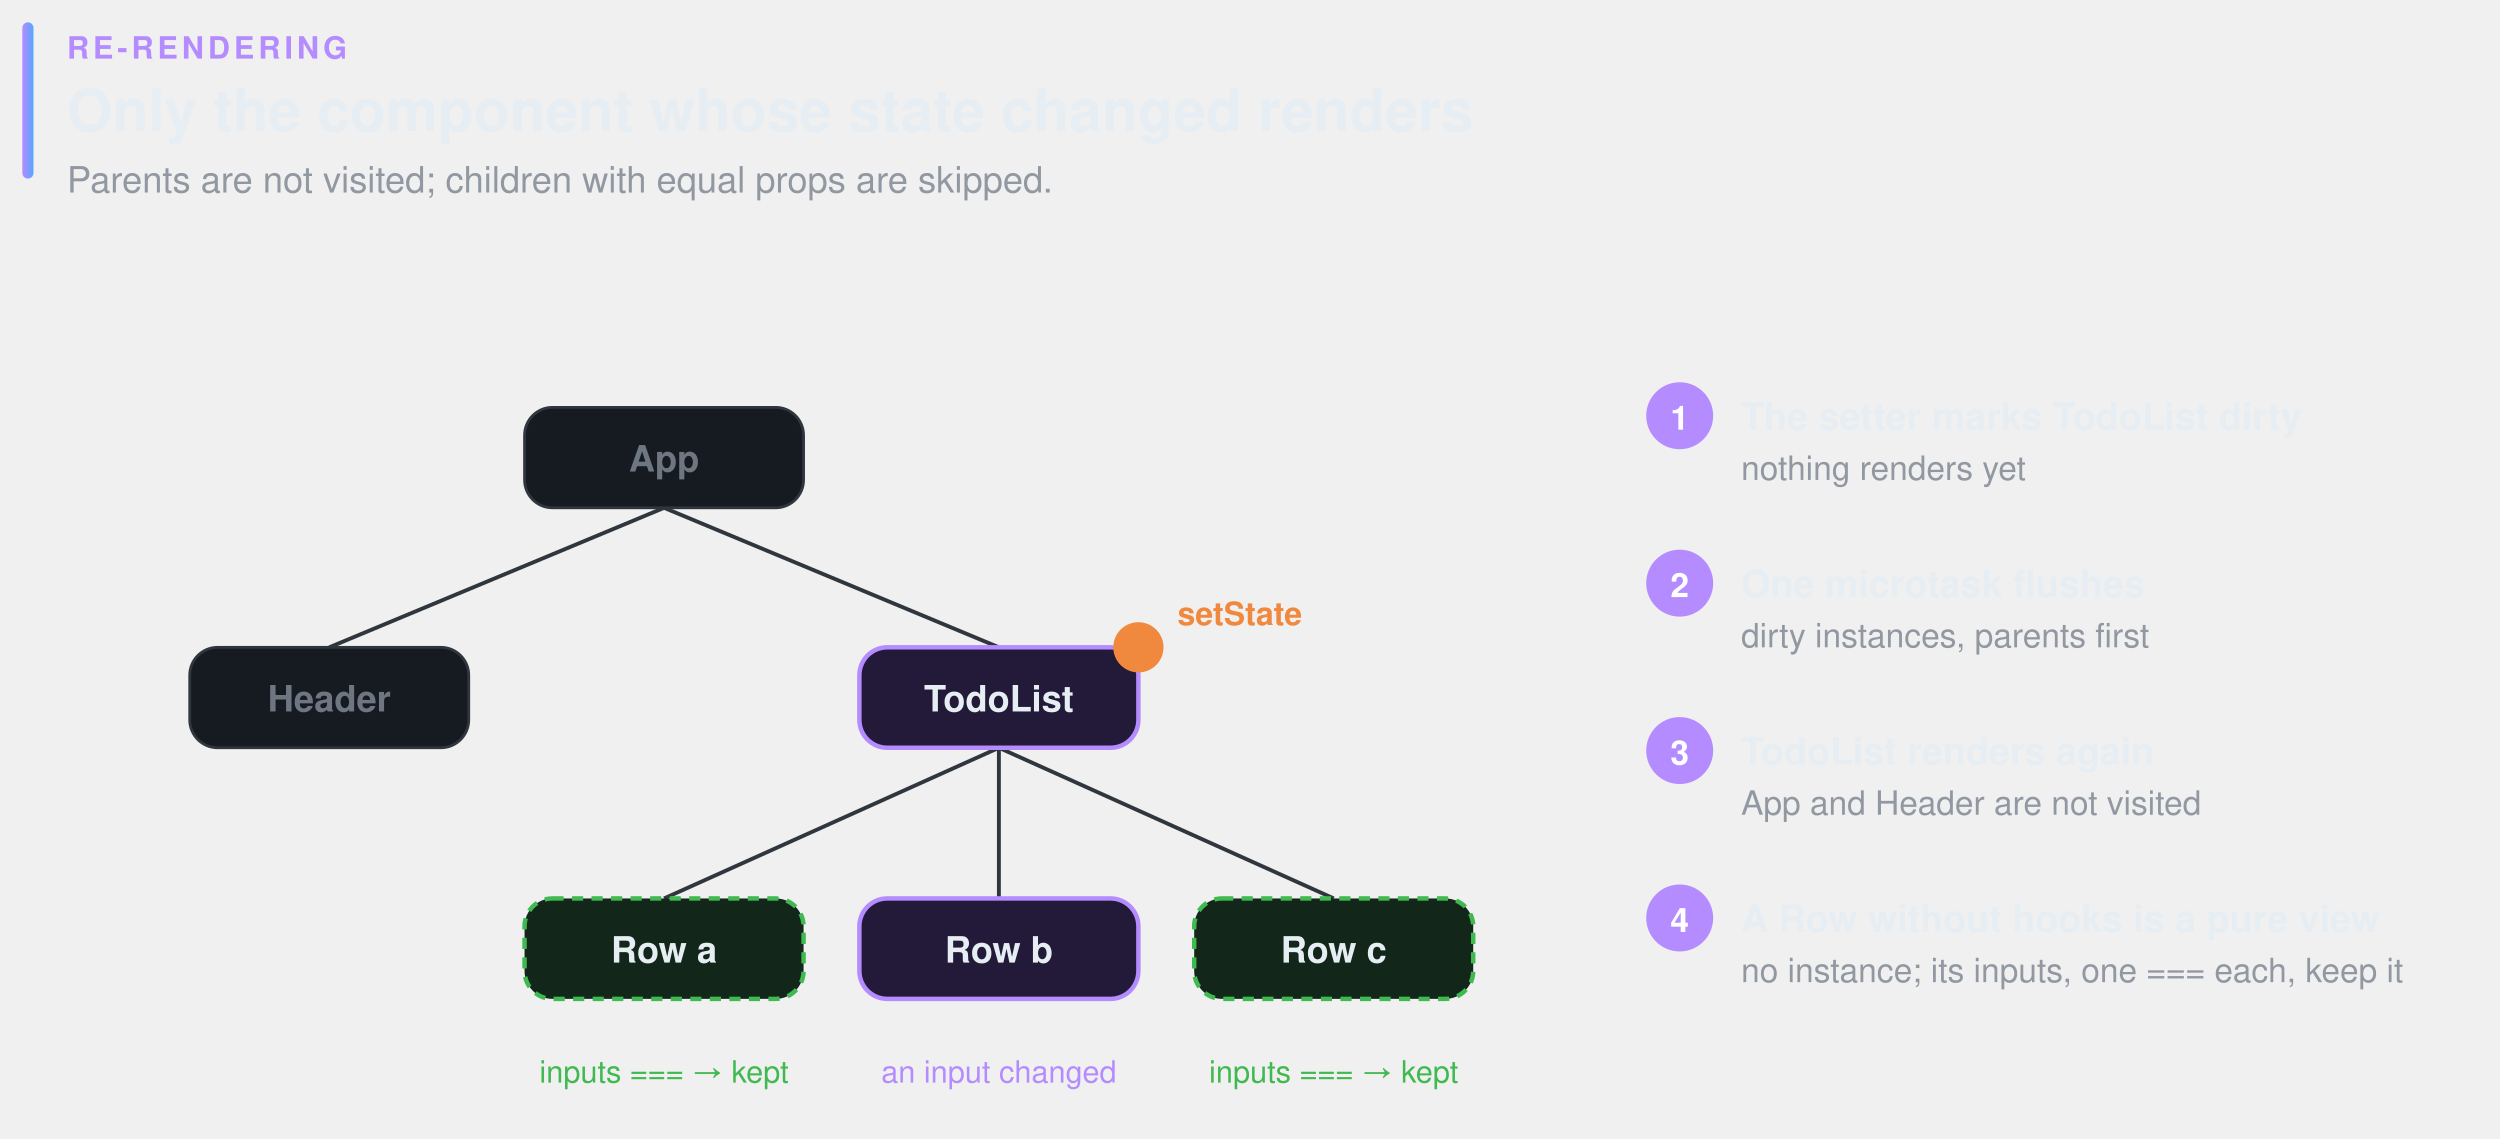
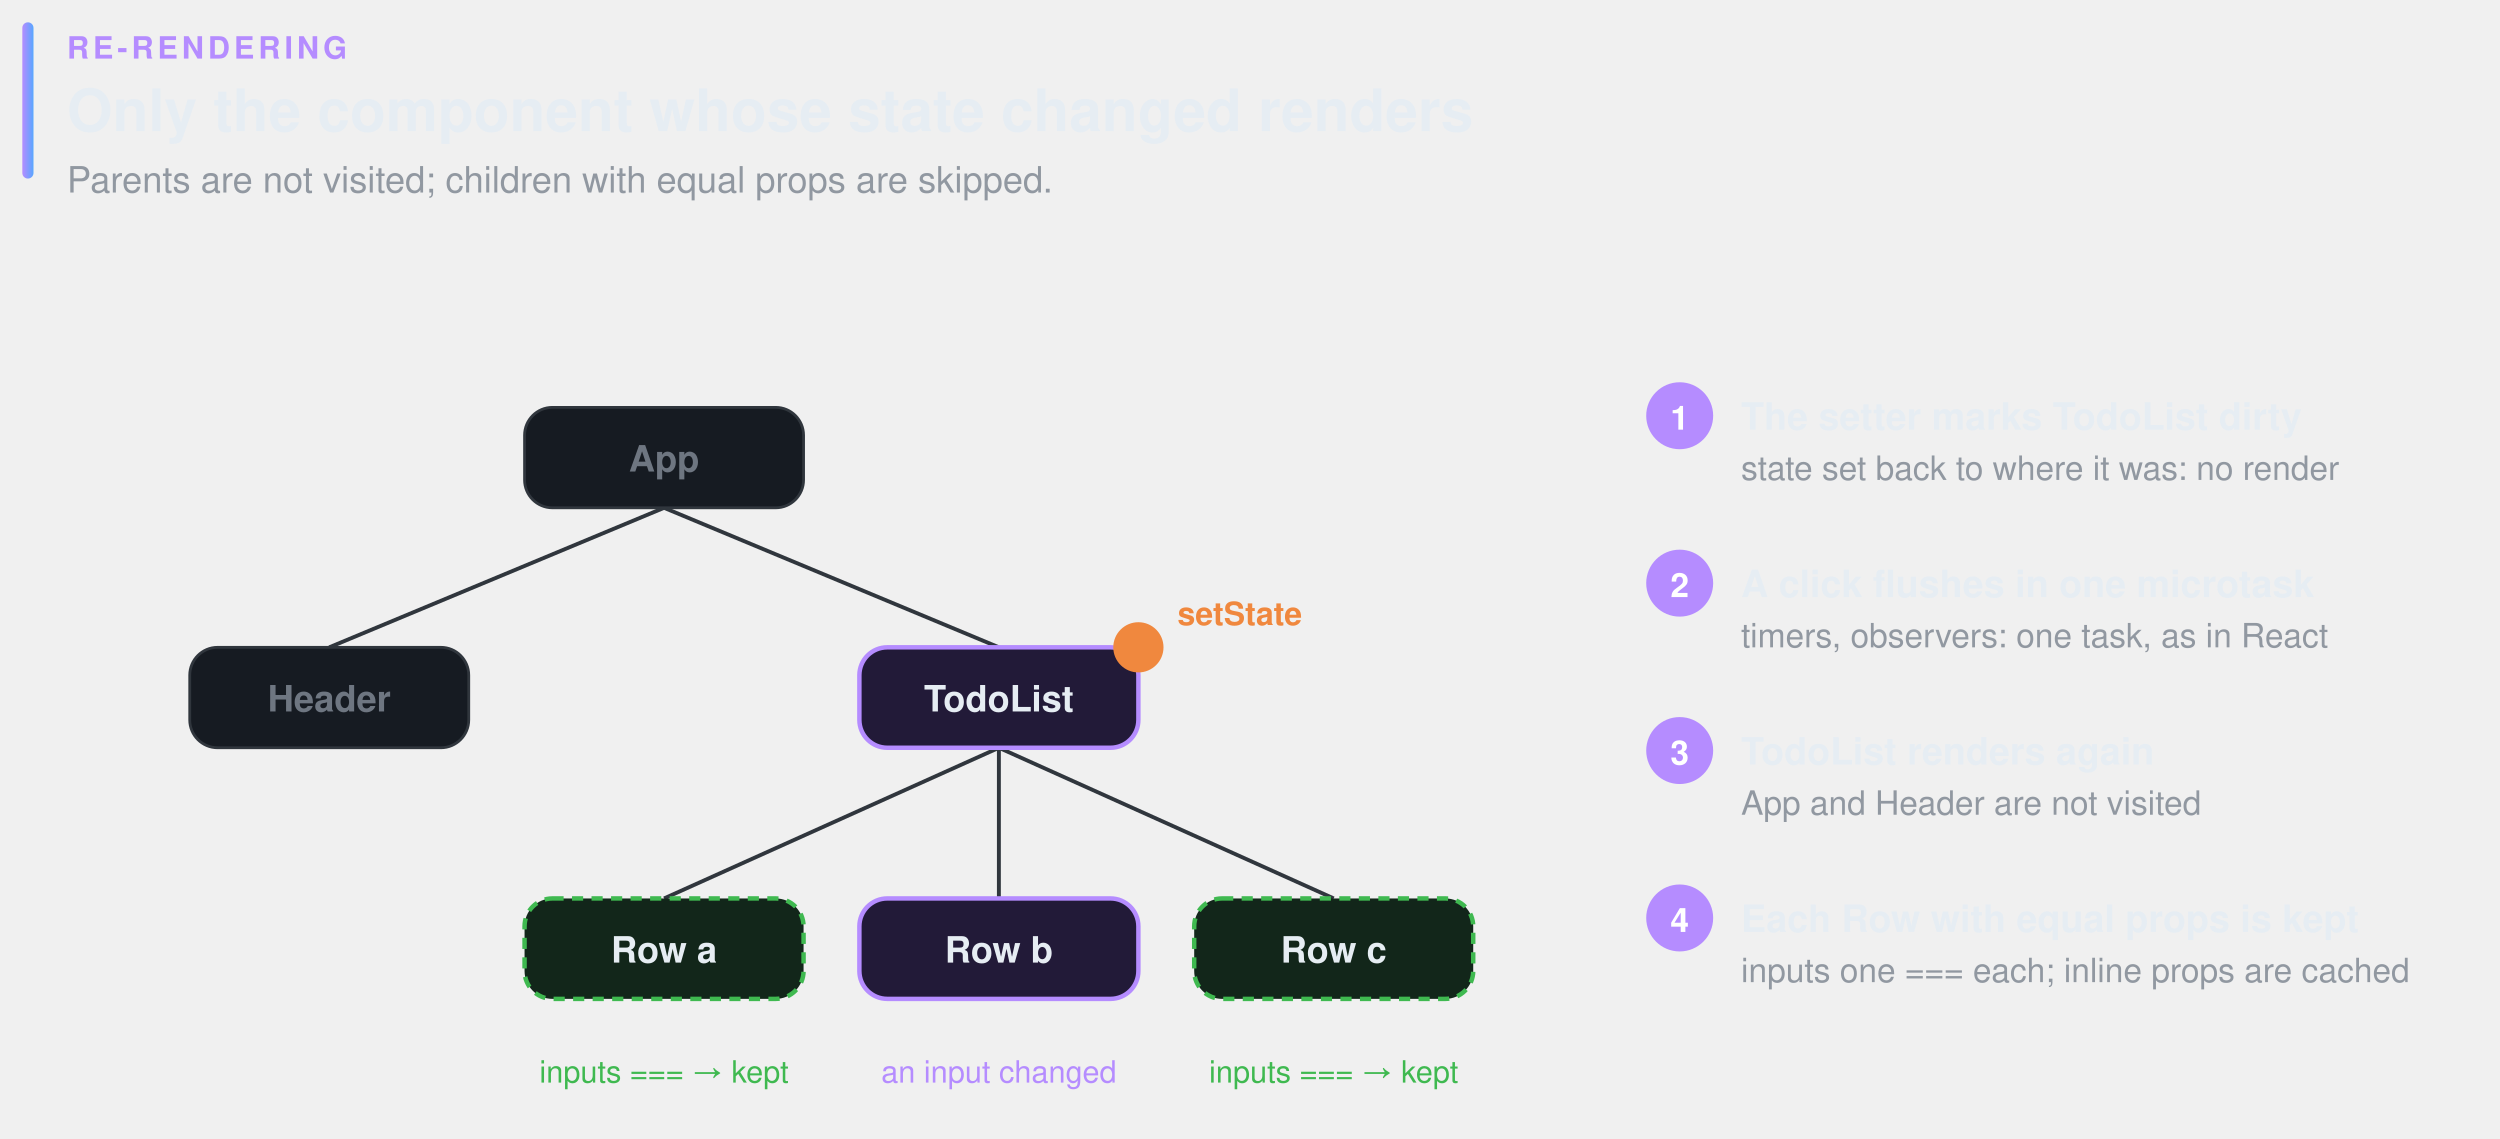
- <svg xmlns="http://www.w3.org/2000/svg" viewBox="-8 -8 896 408" width="896" height="408" role="img" aria-label="Only the component whose state changed renders. Parents are not visited; children with equal props are skipped. A state update in TodoList re-renders TodoList only; App and Header are not visited; Rows without hooks are pure views with no instance, kept while each of their inputs is physically equal">
+ <svg xmlns="http://www.w3.org/2000/svg" viewBox="-8 -8 896 408" width="896" height="408" role="img" aria-label="Only the component whose state changed renders. Parents are not visited; children with equal props are skipped. A state update in TodoList re-renders TodoList only. The setter marks it dirty, and state set back to its rendered value renders nothing; after a click one microtask flushes, while timers and observers batch into one task, as React's lanes do; App and Header are not visited; each Row is kept while each of its inputs is physically equal, and values written inline in its props are cached by what they capture">
  <style>text { font-family: -apple-system, BlinkMacSystemFont, 'Segoe UI', Helvetica, Arial, sans-serif; fill: #e6edf3; }.mono { font-family: ui-monospace, SFMono-Regular, Menlo, Consolas, monospace; white-space: pre; }.muted { fill: #9198a1; } .faint { fill: #6e7681; }.accent { fill: #b58cff; } .green { fill: #3fb950; }.orange { fill: #f0883e; } .blue { fill: #58a6ff; }.flow { stroke-dasharray: 6 8; animation: flow 1.1s linear infinite; }@keyframes flow { to { stroke-dashoffset: -28; } }.pulse { animation: pulse 2.2s ease-in-out infinite; }@keyframes pulse { 0%, 100% { opacity: 1; } 50% { opacity: 0.35; } }@media (prefers-reduced-motion: reduce) { .flow, .pulse { animation: none; } }</style>
  <defs>
    <marker id="arrow-muted" viewBox="0 0 10 10" refX="9" refY="5" markerWidth="7" markerHeight="7" orient="auto-start-reverse">
      <path d="M0,0 L10,5 L0,10 z" fill="#9198a1" />
    </marker>
    <marker id="arrow-accent" viewBox="0 0 10 10" refX="9" refY="5" markerWidth="7" markerHeight="7" orient="auto-start-reverse">
      <path d="M0,0 L10,5 L0,10 z" fill="#b58cff" />
    </marker>
    <marker id="arrow-green" viewBox="0 0 10 10" refX="9" refY="5" markerWidth="7" markerHeight="7" orient="auto-start-reverse">
      <path d="M0,0 L10,5 L0,10 z" fill="#3fb950" />
    </marker>
    <marker id="arrow-orange" viewBox="0 0 10 10" refX="9" refY="5" markerWidth="7" markerHeight="7" orient="auto-start-reverse">
      <path d="M0,0 L10,5 L0,10 z" fill="#f0883e" />
    </marker>
    <marker id="arrow-blue" viewBox="0 0 10 10" refX="9" refY="5" markerWidth="7" markerHeight="7" orient="auto-start-reverse">
      <path d="M0,0 L10,5 L0,10 z" fill="#58a6ff" />
    </marker>
    <filter id="lift" x="-5%" y="-5%" width="110%" height="125%">
      <feDropShadow dx="0" dy="2" stdDeviation="3" flood-color="#000000" flood-opacity="0.55" />
    </filter>
    <linearGradient id="glow" x1="0" y1="0" x2="1" y2="0">
      <stop offset="0" stop-color="#b58cff" />
      <stop offset="1" stop-color="#58a6ff" />
    </linearGradient>
  </defs>
  <rect x="0" y="0" width="4" height="56" rx="2" fill="url(#glow)" />
  <text letter-spacing="1.4" x="16" y="13" font-size="11" xml:space="preserve" class="accent" font-weight="800">RE-RENDERING</text>
  <text x="16" y="39" font-size="21" xml:space="preserve" font-weight="800">Only the component whose state changed renders</text>
  <text x="16" y="61" font-size="13" xml:space="preserve" class="muted">Parents are not visited; children with equal props are skipped.</text>
  <line x1="0" y1="76" x2="880" y2="76" stroke="url(#glow)" stroke-width="1.2" opacity="0.35" />
  <g transform="translate(0 92)">
    <line x1="230" y1="82" x2="110" y2="132" stroke="#30363d" stroke-width="1.4" />
    <line x1="230" y1="82" x2="350" y2="132" stroke="#30363d" stroke-width="1.4" />
    <line x1="350" y1="168" x2="230" y2="222" stroke="#30363d" stroke-width="1.4" />
    <line x1="350" y1="168" x2="350" y2="222" stroke="#30363d" stroke-width="1.4" />
    <line x1="350" y1="168" x2="470" y2="222" stroke="#30363d" stroke-width="1.4" />
    <rect x="180" y="46" width="100" height="36" rx="10" fill="#161b22" stroke="#30363d" stroke-width="1" />
    <text x="230" y="69" font-size="13" xml:space="preserve" class="faint" font-weight="600" text-anchor="middle">App</text>
    <rect x="60" y="132" width="100" height="36" rx="10" fill="#161b22" stroke="#30363d" stroke-width="1" />
    <text x="110" y="155" font-size="13" xml:space="preserve" class="faint" font-weight="600" text-anchor="middle">Header</text>
    <rect x="300" y="132" width="100" height="36" rx="10" fill="#221a38" stroke="#b58cff" stroke-width="1.6" />
    <text x="350" y="155" font-size="13" xml:space="preserve" font-weight="600" text-anchor="middle">TodoList</text>
    <rect x="180" y="222" width="100" height="36" rx="10" fill="#12261a" stroke="#3fb950" stroke-width="1.6" stroke-dasharray="4 3" />
    <text x="230" y="245" font-size="13" xml:space="preserve" font-weight="600" text-anchor="middle">Row a</text>
    <rect x="300" y="222" width="100" height="36" rx="10" fill="#221a38" stroke="#b58cff" stroke-width="1.6" />
    <text x="350" y="245" font-size="13" xml:space="preserve" font-weight="600" text-anchor="middle">Row b</text>
    <rect x="420" y="222" width="100" height="36" rx="10" fill="#12261a" stroke="#3fb950" stroke-width="1.6" stroke-dasharray="4 3" />
    <text x="470" y="245" font-size="13" xml:space="preserve" font-weight="600" text-anchor="middle">Row c</text>
    <circle cx="400" cy="132" r="9" fill="#f0883e" class="pulse" />
    <text x="414" y="124" font-size="11.5" xml:space="preserve" class="orange" font-weight="600">setState</text>
    <text x="230" y="288" font-size="11" xml:space="preserve" class="green" text-anchor="middle">inputs === → kept</text>
    <text x="470" y="288" font-size="11" xml:space="preserve" class="green" text-anchor="middle">inputs === → kept</text>
    <text x="350" y="288" font-size="11" xml:space="preserve" class="accent" text-anchor="middle">an input changed</text>
    <circle cx="594" cy="49" r="12" fill="#b58cff" />
    <text x="594" y="54" font-size="12" xml:space="preserve" style="fill:#ffffff" font-weight="700" text-anchor="middle">1</text>
    <text x="616" y="54" font-size="13.5" xml:space="preserve" font-weight="600">The setter marks TodoList dirty</text>
-     <text x="616" y="72" font-size="12" xml:space="preserve" class="muted">nothing renders yet</text>
+     <text x="616" y="72" font-size="12" xml:space="preserve" class="muted">state set back to where it was: no render</text>
    <circle cx="594" cy="109" r="12" fill="#b58cff" />
    <text x="594" y="114" font-size="12" xml:space="preserve" style="fill:#ffffff" font-weight="700" text-anchor="middle">2</text>
-     <text x="616" y="114" font-size="13.5" xml:space="preserve" font-weight="600">One microtask flushes</text>
-     <text x="616" y="132" font-size="12" xml:space="preserve" class="muted">dirty instances, parents first</text>
+     <text x="616" y="114" font-size="13.5" xml:space="preserve" font-weight="600">A click flushes in one microtask</text>
+     <text x="616" y="132" font-size="12" xml:space="preserve" class="muted">timers, observers: one task, as in React</text>
    <circle cx="594" cy="169" r="12" fill="#b58cff" />
    <text x="594" y="174" font-size="12" xml:space="preserve" style="fill:#ffffff" font-weight="700" text-anchor="middle">3</text>
    <text x="616" y="174" font-size="13.5" xml:space="preserve" font-weight="600">TodoList renders again</text>
    <text x="616" y="192" font-size="12" xml:space="preserve" class="muted">App and Header are not visited</text>
    <circle cx="594" cy="229" r="12" fill="#b58cff" />
    <text x="594" y="234" font-size="12" xml:space="preserve" style="fill:#ffffff" font-weight="700" text-anchor="middle">4</text>
-     <text x="616" y="234" font-size="13.5" xml:space="preserve" font-weight="600">A Row without hooks is a pure view</text>
-     <text x="616" y="252" font-size="12" xml:space="preserve" class="muted">no instance; its inputs, one === each, keep it</text>
+     <text x="616" y="234" font-size="13.5" xml:space="preserve" font-weight="600">Each Row with equal props is kept</text>
+     <text x="616" y="252" font-size="12" xml:space="preserve" class="muted">inputs one === each; inline props are cached</text>
  </g>
</svg>
